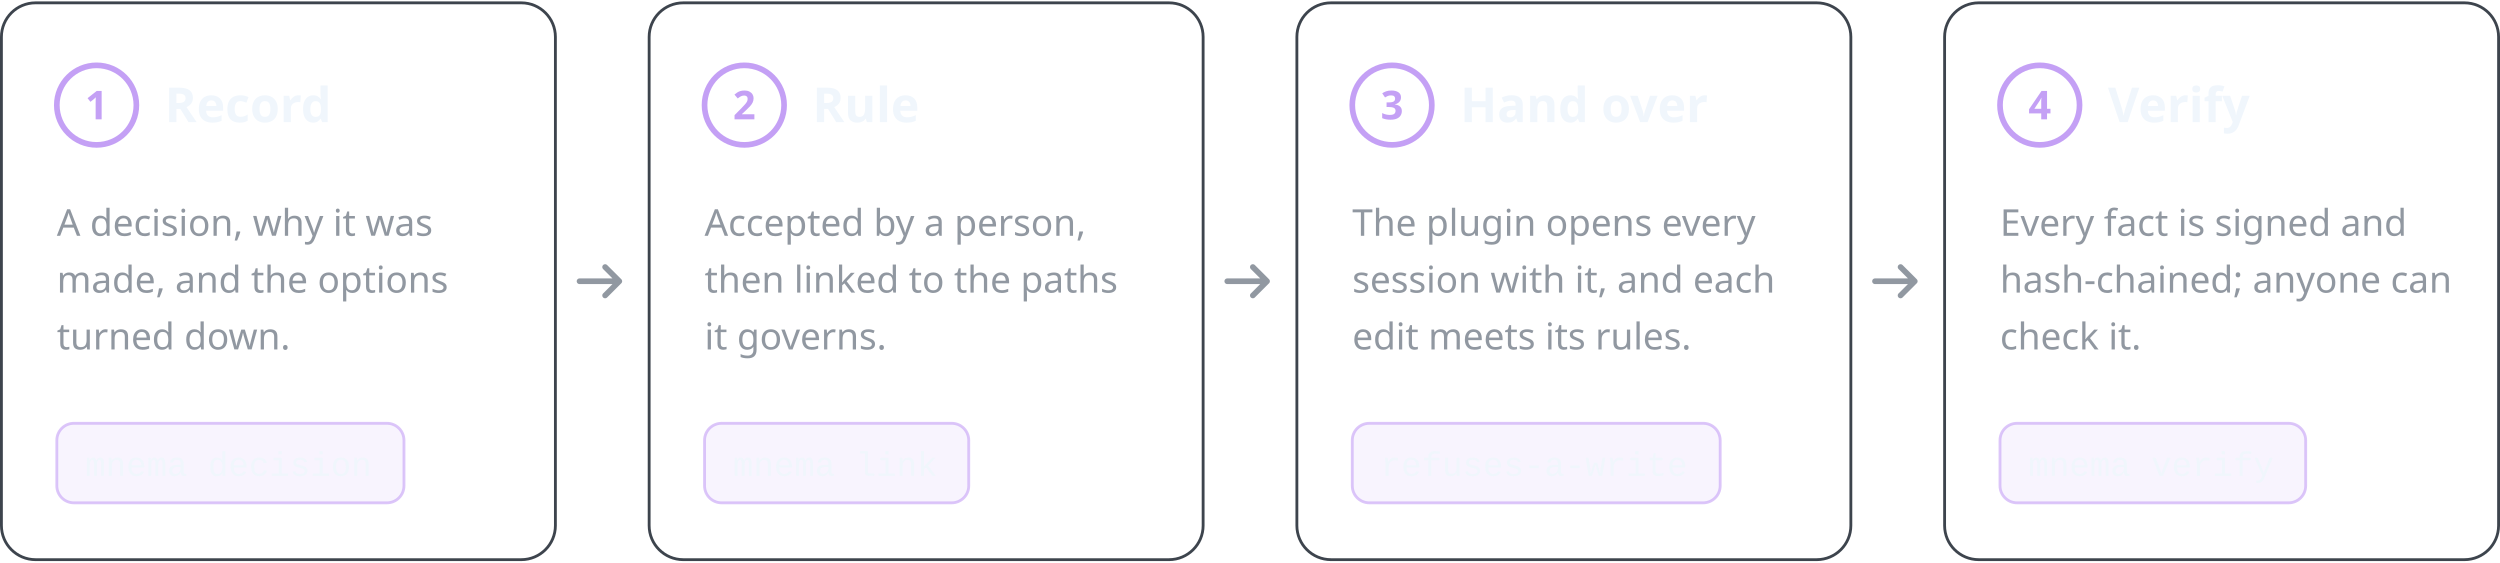
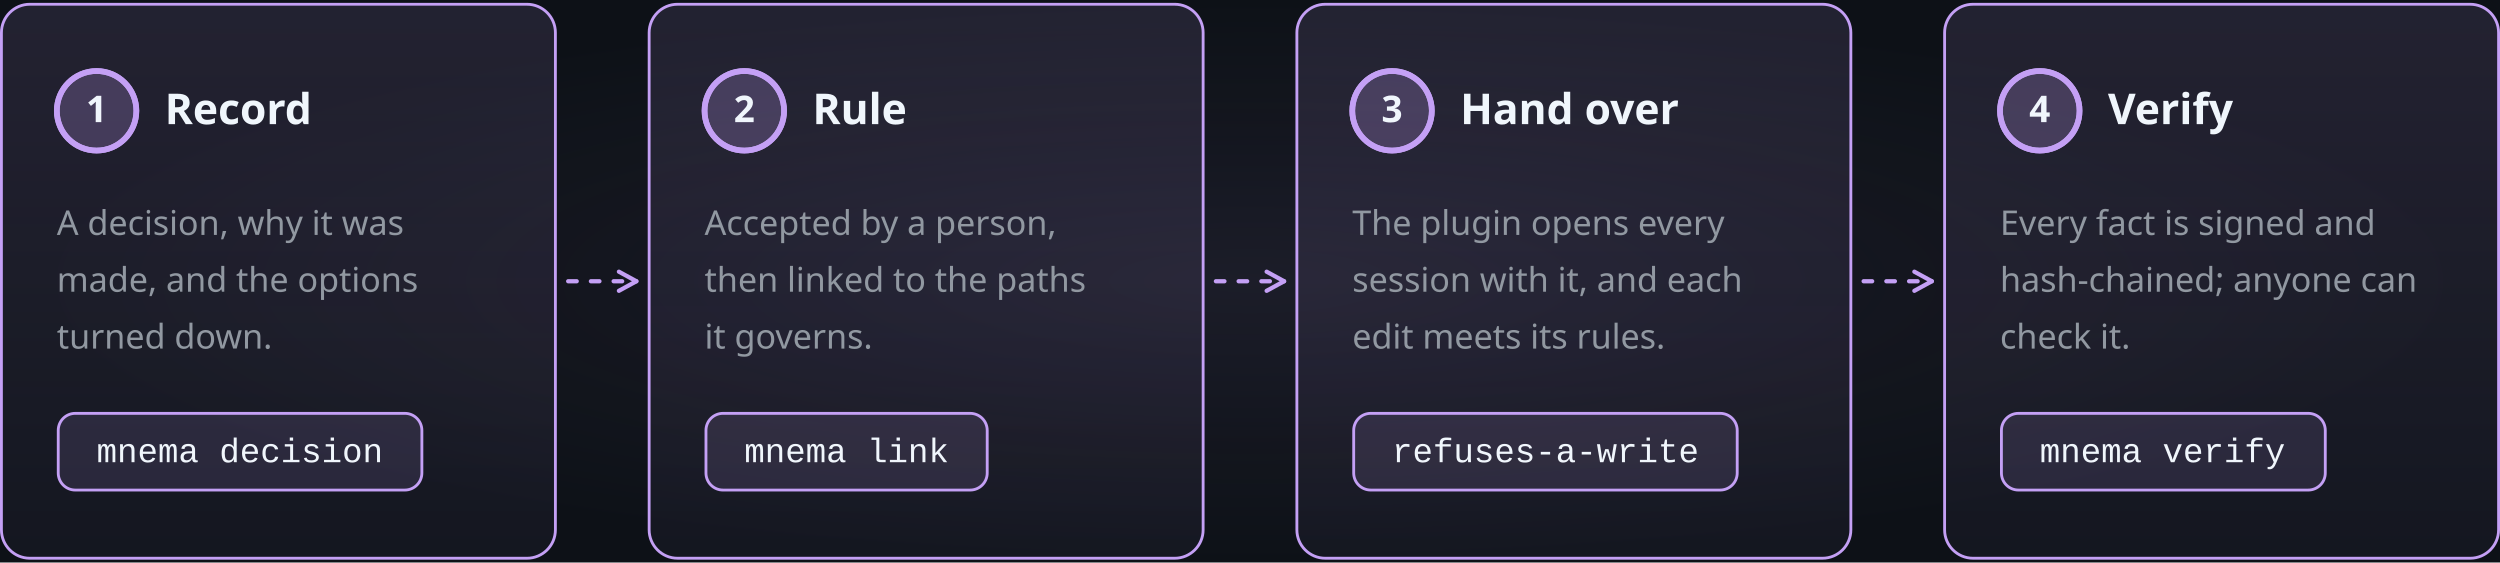
<svg xmlns="http://www.w3.org/2000/svg" width="880" height="198" viewBox="0 0 880 198" role="img" aria-label="How mnema works: record, rule, hand over, verify">
-   <rect x="0.5" y="1" width="195" height="196" rx="12" fill="none" stroke="#3d444d" />
-   <circle cx="34" cy="37" r="14" fill="none" stroke="#c4a0f5" stroke-width="2" />
-   <text x="34" y="42" font-family="-apple-system,BlinkMacSystemFont,'Segoe UI','Noto Sans',Helvetica,Arial,sans-serif" font-size="14" font-weight="700" fill="#c4a0f5" text-anchor="middle">1</text>
-   <text x="58" y="43" font-family="-apple-system,BlinkMacSystemFont,'Segoe UI','Noto Sans',Helvetica,Arial,sans-serif" font-size="17" font-weight="600" fill="#f0f6fc">Record</text>
-   <text x="20" y="83" font-family="-apple-system,BlinkMacSystemFont,'Segoe UI','Noto Sans',Helvetica,Arial,sans-serif" font-size="13" fill="#9198a1">A decision, why it was</text>
-   <text x="20" y="103" font-family="-apple-system,BlinkMacSystemFont,'Segoe UI','Noto Sans',Helvetica,Arial,sans-serif" font-size="13" fill="#9198a1">made, and the options</text>
-   <text x="20" y="123" font-family="-apple-system,BlinkMacSystemFont,'Segoe UI','Noto Sans',Helvetica,Arial,sans-serif" font-size="13" fill="#9198a1">turned down.</text>
-   <rect x="20" y="149" width="122.2" height="28" rx="6" fill="#c4a0f5" fill-opacity="0.12" stroke="#c4a0f5" stroke-opacity="0.6" />
-   <text x="30" y="167.5" font-family="ui-monospace,SFMono-Regular,'SF Mono',Menlo,Consolas,'Liberation Mono',monospace" font-size="12" fill="#f0f6fc">mnema decision</text>
-   <path d="M204 99H218M213 94L218 99L213 104" fill="none" stroke="#9198a1" stroke-width="2" stroke-linecap="round" stroke-linejoin="round" />
-   <rect x="228.5" y="1" width="195" height="196" rx="12" fill="none" stroke="#3d444d" />
-   <circle cx="262" cy="37" r="14" fill="none" stroke="#c4a0f5" stroke-width="2" />
-   <text x="262" y="42" font-family="-apple-system,BlinkMacSystemFont,'Segoe UI','Noto Sans',Helvetica,Arial,sans-serif" font-size="14" font-weight="700" fill="#c4a0f5" text-anchor="middle">2</text>
-   <text x="286" y="43" font-family="-apple-system,BlinkMacSystemFont,'Segoe UI','Noto Sans',Helvetica,Arial,sans-serif" font-size="17" font-weight="600" fill="#f0f6fc">Rule</text>
-   <text x="248" y="83" font-family="-apple-system,BlinkMacSystemFont,'Segoe UI','Noto Sans',Helvetica,Arial,sans-serif" font-size="13" fill="#9198a1">Accepted by a person,</text>
-   <text x="248" y="103" font-family="-apple-system,BlinkMacSystemFont,'Segoe UI','Noto Sans',Helvetica,Arial,sans-serif" font-size="13" fill="#9198a1">then linked to the paths</text>
-   <text x="248" y="123" font-family="-apple-system,BlinkMacSystemFont,'Segoe UI','Noto Sans',Helvetica,Arial,sans-serif" font-size="13" fill="#9198a1">it governs.</text>
-   <rect x="248" y="149" width="93" height="28" rx="6" fill="#c4a0f5" fill-opacity="0.12" stroke="#c4a0f5" stroke-opacity="0.6" />
-   <text x="258" y="167.5" font-family="ui-monospace,SFMono-Regular,'SF Mono',Menlo,Consolas,'Liberation Mono',monospace" font-size="12" fill="#f0f6fc">mnema link</text>
-   <path d="M432 99H446M441 94L446 99L441 104" fill="none" stroke="#9198a1" stroke-width="2" stroke-linecap="round" stroke-linejoin="round" />
-   <rect x="456.5" y="1" width="195" height="196" rx="12" fill="none" stroke="#3d444d" />
-   <circle cx="490" cy="37" r="14" fill="none" stroke="#c4a0f5" stroke-width="2" />
-   <text x="490" y="42" font-family="-apple-system,BlinkMacSystemFont,'Segoe UI','Noto Sans',Helvetica,Arial,sans-serif" font-size="14" font-weight="700" fill="#c4a0f5" text-anchor="middle">3</text>
-   <text x="514" y="43" font-family="-apple-system,BlinkMacSystemFont,'Segoe UI','Noto Sans',Helvetica,Arial,sans-serif" font-size="17" font-weight="600" fill="#f0f6fc">Hand over</text>
-   <text x="476" y="83" font-family="-apple-system,BlinkMacSystemFont,'Segoe UI','Noto Sans',Helvetica,Arial,sans-serif" font-size="13" fill="#9198a1">The plugin opens every</text>
-   <text x="476" y="103" font-family="-apple-system,BlinkMacSystemFont,'Segoe UI','Noto Sans',Helvetica,Arial,sans-serif" font-size="13" fill="#9198a1">session with it, and each</text>
-   <text x="476" y="123" font-family="-apple-system,BlinkMacSystemFont,'Segoe UI','Noto Sans',Helvetica,Arial,sans-serif" font-size="13" fill="#9198a1">edit meets its rules.</text>
-   <rect x="476" y="149" width="129.5" height="28" rx="6" fill="#c4a0f5" fill-opacity="0.12" stroke="#c4a0f5" stroke-opacity="0.6" />
-   <text x="486" y="167.5" font-family="ui-monospace,SFMono-Regular,'SF Mono',Menlo,Consolas,'Liberation Mono',monospace" font-size="12" fill="#f0f6fc">refuses-a-write</text>
-   <path d="M660 99H674M669 94L674 99L669 104" fill="none" stroke="#9198a1" stroke-width="2" stroke-linecap="round" stroke-linejoin="round" />
-   <rect x="684.5" y="1" width="195" height="196" rx="12" fill="none" stroke="#3d444d" />
-   <circle cx="718" cy="37" r="14" fill="none" stroke="#c4a0f5" stroke-width="2" />
-   <text x="718" y="42" font-family="-apple-system,BlinkMacSystemFont,'Segoe UI','Noto Sans',Helvetica,Arial,sans-serif" font-size="14" font-weight="700" fill="#c4a0f5" text-anchor="middle">4</text>
-   <text x="742" y="43" font-family="-apple-system,BlinkMacSystemFont,'Segoe UI','Noto Sans',Helvetica,Arial,sans-serif" font-size="17" font-weight="600" fill="#f0f6fc">Verify</text>
-   <text x="704" y="83" font-family="-apple-system,BlinkMacSystemFont,'Segoe UI','Noto Sans',Helvetica,Arial,sans-serif" font-size="13" fill="#9198a1">Every fact is signed and</text>
-   <text x="704" y="103" font-family="-apple-system,BlinkMacSystemFont,'Segoe UI','Noto Sans',Helvetica,Arial,sans-serif" font-size="13" fill="#9198a1">hash-chained; anyone can</text>
-   <text x="704" y="123" font-family="-apple-system,BlinkMacSystemFont,'Segoe UI','Noto Sans',Helvetica,Arial,sans-serif" font-size="13" fill="#9198a1">check it.</text>
-   <rect x="704" y="149" width="107.6" height="28" rx="6" fill="#c4a0f5" fill-opacity="0.12" stroke="#c4a0f5" stroke-opacity="0.6" />
-   <text x="714" y="167.5" font-family="ui-monospace,SFMono-Regular,'SF Mono',Menlo,Consolas,'Liberation Mono',monospace" font-size="12" fill="#f0f6fc">mnema verify</text>
+   <style>
+ .a{animation-duration:9s;animation-iteration-count:infinite;animation-timing-function:ease-in-out}
+ @keyframes k0{0%{opacity:0}3.89%{opacity:0}5.56%{opacity:1}11.11%{opacity:0}100%{opacity:0}}
+ @keyframes k1{0%{opacity:0}4.44%{opacity:0}6.11%{opacity:1}12.78%{opacity:0}100%{opacity:0}}
+ @keyframes k2{0%{opacity:0}4.44%{opacity:0}7.78%{opacity:1}88.89%{opacity:1}92.22%{opacity:0}100%{opacity:0}}
+ @keyframes k3{0%{transform:translate(200px,99px)}16.67%{transform:translate(200px,99px)}24.44%{transform:translate(224px,99px)}25.56%{transform:translate(224px,99px)}26.67%{transform:translate(200px,99px)}100%{transform:translate(200px,99px)}}
+ @keyframes k4{0%{opacity:0}16.67%{opacity:0}18%{opacity:1}23.11%{opacity:1}25%{opacity:0}100%{opacity:0}}
+ @keyframes k5{0%{opacity:0}12.22%{opacity:0}15.56%{opacity:1}88.89%{opacity:1}92.22%{opacity:0}100%{opacity:0}}
+ @keyframes k6{0%{opacity:0}16.67%{opacity:0}20%{opacity:1}88.89%{opacity:1}92.22%{opacity:0}100%{opacity:0}}
+ @keyframes k7{0%{stroke-dashoffset:24}12.22%{stroke-dashoffset:24}17.78%{stroke-dashoffset:0}22.78%{stroke-dashoffset:0}23.89%{stroke-dashoffset:24}100%{stroke-dashoffset:24}}
+ @keyframes k8{0%{opacity:0}12.22%{opacity:0}14.44%{opacity:1}20%{opacity:1}22.22%{opacity:0}100%{opacity:0}}
+ @keyframes k9{0%{opacity:0}23.89%{opacity:0}25.56%{opacity:1}31.11%{opacity:0}100%{opacity:0}}
+ @keyframes k10{0%{opacity:0}24.44%{opacity:0}26.11%{opacity:1}32.78%{opacity:0}100%{opacity:0}}
+ @keyframes k11{0%{opacity:0}24.44%{opacity:0}27.78%{opacity:1}88.89%{opacity:1}92.22%{opacity:0}100%{opacity:0}}
+ @keyframes k12{0%{transform:translate(428px,99px)}34.44%{transform:translate(428px,99px)}42.22%{transform:translate(452px,99px)}43.33%{transform:translate(452px,99px)}44.44%{transform:translate(428px,99px)}100%{transform:translate(428px,99px)}}
+ @keyframes k13{0%{opacity:0}34.44%{opacity:0}35.78%{opacity:1}40.89%{opacity:1}42.78%{opacity:0}100%{opacity:0}}
+ @keyframes k14{0%{opacity:0}30%{opacity:0}33.33%{opacity:1}88.89%{opacity:1}92.22%{opacity:0}100%{opacity:0}}
+ @keyframes k15{0%{opacity:0}34.44%{opacity:0}37.78%{opacity:1}88.89%{opacity:1}92.22%{opacity:0}100%{opacity:0}}
+ @keyframes k16{0%{stroke-dashoffset:24}30%{stroke-dashoffset:24}35.56%{stroke-dashoffset:0}40.56%{stroke-dashoffset:0}41.67%{stroke-dashoffset:24}100%{stroke-dashoffset:24}}
+ @keyframes k17{0%{opacity:0}30%{opacity:0}32.22%{opacity:1}37.78%{opacity:1}40%{opacity:0}100%{opacity:0}}
+ @keyframes k18{0%{opacity:0}41.67%{opacity:0}43.33%{opacity:1}48.89%{opacity:0}100%{opacity:0}}
+ @keyframes k19{0%{opacity:0}42.22%{opacity:0}43.89%{opacity:1}50.56%{opacity:0}100%{opacity:0}}
+ @keyframes k20{0%{opacity:0}42.22%{opacity:0}45.56%{opacity:1}88.89%{opacity:1}92.22%{opacity:0}100%{opacity:0}}
+ @keyframes k21{0%{transform:translate(656px,99px)}52.22%{transform:translate(656px,99px)}60%{transform:translate(680px,99px)}61.11%{transform:translate(680px,99px)}62.22%{transform:translate(656px,99px)}100%{transform:translate(656px,99px)}}
+ @keyframes k22{0%{opacity:0}52.22%{opacity:0}53.56%{opacity:1}58.67%{opacity:1}60.56%{opacity:0}100%{opacity:0}}
+ @keyframes k23{0%{opacity:0}47.78%{opacity:0}51.11%{opacity:1}88.89%{opacity:1}92.22%{opacity:0}100%{opacity:0}}
+ @keyframes k24{0%{opacity:0}52.22%{opacity:0}55.56%{opacity:1}88.89%{opacity:1}92.22%{opacity:0}100%{opacity:0}}
+ @keyframes k25{0%{stroke-dashoffset:24}47.78%{stroke-dashoffset:24}53.33%{stroke-dashoffset:0}58.33%{stroke-dashoffset:0}59.44%{stroke-dashoffset:24}100%{stroke-dashoffset:24}}
+ @keyframes k26{0%{opacity:0}47.78%{opacity:0}50%{opacity:1}55.56%{opacity:1}57.78%{opacity:0}100%{opacity:0}}
+ @keyframes k27{0%{opacity:0}59.44%{opacity:0}61.11%{opacity:1}66.67%{opacity:0}100%{opacity:0}}
+ @keyframes k28{0%{opacity:0}60%{opacity:0}61.67%{opacity:1}68.33%{opacity:0}100%{opacity:0}}
+ @keyframes k29{0%{opacity:0}60%{opacity:0}63.33%{opacity:1}88.89%{opacity:1}92.22%{opacity:0}100%{opacity:0}}
+ @media (prefers-reduced-motion: reduce){.a{animation:none!important}}
+ </style>
+   <defs>
+     <radialGradient id="glow" cx="0.5" cy="0.5" r="0.5">
+       <stop offset="0" stop-color="#c4a0f5" stop-opacity="0.16" />
+       <stop offset="0.6" stop-color="#c4a0f5" stop-opacity="0.06" />
+       <stop offset="1" stop-color="#c4a0f5" stop-opacity="0" />
+     </radialGradient>
+     <linearGradient id="tint" x1="0" y1="0" x2="0" y2="1">
+       <stop offset="0" stop-color="#c4a0f5" stop-opacity="0.12" />
+       <stop offset="1" stop-color="#c4a0f5" stop-opacity="0.04" />
+     </linearGradient>
+   </defs>
+   <rect width="880" height="198" fill="#0d1117" />
+   <ellipse cx="440" cy="99" rx="420" ry="98" fill="url(#glow)" opacity="0.5" />
+   <rect x="0.5" y="1.5" width="195" height="195" rx="10" fill="url(#tint)" stroke="#c4a0f5" />
+   <rect class="a" style="animation-name:k0" opacity="0" x="1.5" y="2.5" width="193" height="193" rx="9" fill="none" stroke="#c4a0f5" stroke-width="3" />
+   <rect class="a" style="animation-name:k1" opacity="0" x="16" y="21" width="36" height="36" rx="18" fill="none" stroke="#c4a0f5" stroke-width="2" />
+   <rect x="20" y="25" width="28" height="28" rx="14" fill="none" stroke="#c4a0f5" stroke-width="2" />
+   <rect class="a" style="animation-name:k2" x="20" y="25" width="28" height="28" rx="14" fill="#c4a0f5" fill-opacity="0.22" stroke="#c4a0f5" stroke-width="2" />
+   <text x="34" y="43" font-family="-apple-system,BlinkMacSystemFont,'Segoe UI','Noto Sans',Helvetica,Arial,sans-serif" font-size="13" font-weight="600" fill="#f0f6fc" text-anchor="middle">1</text>
+   <text x="58" y="43.7" font-family="-apple-system,BlinkMacSystemFont,'Segoe UI','Noto Sans',Helvetica,Arial,sans-serif" font-size="15" font-weight="600" fill="#f0f6fc">Record</text>
+   <text x="20" y="82.7" font-family="-apple-system,BlinkMacSystemFont,'Segoe UI','Noto Sans',Helvetica,Arial,sans-serif" font-size="12" fill="#9198a1">A decision, why it was</text>
+   <text x="20" y="102.7" font-family="-apple-system,BlinkMacSystemFont,'Segoe UI','Noto Sans',Helvetica,Arial,sans-serif" font-size="12" fill="#9198a1">made, and the options</text>
+   <text x="20" y="122.7" font-family="-apple-system,BlinkMacSystemFont,'Segoe UI','Noto Sans',Helvetica,Arial,sans-serif" font-size="12" fill="#9198a1">turned down.</text>
+   <rect x="20.5" y="145.5" width="128" height="27" rx="6" fill="#c4a0f5" fill-opacity="0.12" stroke="#c4a0f5" />
+   <text x="34" y="162.7" font-family="ui-monospace,SFMono-Regular,'SF Mono',Menlo,Consolas,'Liberation Mono',monospace" font-size="12" fill="#f0f6fc">mnema decision</text>
+   <path class="a" style="animation-name:k5" d="M200 99L224 99" fill="none" stroke="#c4a0f5" stroke-dasharray="3 5" stroke-linecap="round" stroke-width="1.5" />
+   <path class="a" style="animation-name:k6" d="M217.86 95.64L224 99L217.86 102.36" fill="none" stroke="#c4a0f5" stroke-width="1.5" stroke-linecap="round" stroke-linejoin="round" />
+   <path class="a" style="animation-name:k7,k8" opacity="0" d="M200 99L224 99" fill="none" stroke="#c4a0f5" stroke-width="2" stroke-linecap="round" stroke-dasharray="24 24" />
+   <g class="a" style="animation-name:k3,k4" opacity="0">
+     <circle r="8" fill="#c4a0f5" fill-opacity="0.22" />
+     <circle r="4" fill="#c4a0f5" />
+   </g>
+   <rect x="228.5" y="1.5" width="195" height="195" rx="10" fill="url(#tint)" stroke="#c4a0f5" />
+   <rect class="a" style="animation-name:k9" opacity="0" x="229.5" y="2.5" width="193" height="193" rx="9" fill="none" stroke="#c4a0f5" stroke-width="3" />
+   <rect class="a" style="animation-name:k10" opacity="0" x="244" y="21" width="36" height="36" rx="18" fill="none" stroke="#c4a0f5" stroke-width="2" />
+   <rect x="248" y="25" width="28" height="28" rx="14" fill="none" stroke="#c4a0f5" stroke-width="2" />
+   <rect class="a" style="animation-name:k11" x="248" y="25" width="28" height="28" rx="14" fill="#c4a0f5" fill-opacity="0.22" stroke="#c4a0f5" stroke-width="2" />
+   <text x="262" y="43" font-family="-apple-system,BlinkMacSystemFont,'Segoe UI','Noto Sans',Helvetica,Arial,sans-serif" font-size="13" font-weight="600" fill="#f0f6fc" text-anchor="middle">2</text>
+   <text x="286" y="43.7" font-family="-apple-system,BlinkMacSystemFont,'Segoe UI','Noto Sans',Helvetica,Arial,sans-serif" font-size="15" font-weight="600" fill="#f0f6fc">Rule</text>
+   <text x="248" y="82.7" font-family="-apple-system,BlinkMacSystemFont,'Segoe UI','Noto Sans',Helvetica,Arial,sans-serif" font-size="12" fill="#9198a1">Accepted by a person,</text>
+   <text x="248" y="102.7" font-family="-apple-system,BlinkMacSystemFont,'Segoe UI','Noto Sans',Helvetica,Arial,sans-serif" font-size="12" fill="#9198a1">then linked to the paths</text>
+   <text x="248" y="122.7" font-family="-apple-system,BlinkMacSystemFont,'Segoe UI','Noto Sans',Helvetica,Arial,sans-serif" font-size="12" fill="#9198a1">it governs.</text>
+   <rect x="248.5" y="145.5" width="99" height="27" rx="6" fill="#c4a0f5" fill-opacity="0.12" stroke="#c4a0f5" />
+   <text x="262" y="162.7" font-family="ui-monospace,SFMono-Regular,'SF Mono',Menlo,Consolas,'Liberation Mono',monospace" font-size="12" fill="#f0f6fc">mnema link</text>
+   <path class="a" style="animation-name:k14" d="M428 99L452 99" fill="none" stroke="#c4a0f5" stroke-dasharray="3 5" stroke-linecap="round" stroke-width="1.5" />
+   <path class="a" style="animation-name:k15" d="M445.86 95.64L452 99L445.86 102.36" fill="none" stroke="#c4a0f5" stroke-width="1.5" stroke-linecap="round" stroke-linejoin="round" />
+   <path class="a" style="animation-name:k16,k17" opacity="0" d="M428 99L452 99" fill="none" stroke="#c4a0f5" stroke-width="2" stroke-linecap="round" stroke-dasharray="24 24" />
+   <g class="a" style="animation-name:k12,k13" opacity="0">
+     <circle r="8" fill="#c4a0f5" fill-opacity="0.22" />
+     <circle r="4" fill="#c4a0f5" />
+   </g>
+   <rect x="456.5" y="1.5" width="195" height="195" rx="10" fill="url(#tint)" stroke="#c4a0f5" />
+   <rect class="a" style="animation-name:k18" opacity="0" x="457.5" y="2.5" width="193" height="193" rx="9" fill="none" stroke="#c4a0f5" stroke-width="3" />
+   <rect class="a" style="animation-name:k19" opacity="0" x="472" y="21" width="36" height="36" rx="18" fill="none" stroke="#c4a0f5" stroke-width="2" />
+   <rect x="476" y="25" width="28" height="28" rx="14" fill="none" stroke="#c4a0f5" stroke-width="2" />
+   <rect class="a" style="animation-name:k20" x="476" y="25" width="28" height="28" rx="14" fill="#c4a0f5" fill-opacity="0.22" stroke="#c4a0f5" stroke-width="2" />
+   <text x="490" y="43" font-family="-apple-system,BlinkMacSystemFont,'Segoe UI','Noto Sans',Helvetica,Arial,sans-serif" font-size="13" font-weight="600" fill="#f0f6fc" text-anchor="middle">3</text>
+   <text x="514" y="43.7" font-family="-apple-system,BlinkMacSystemFont,'Segoe UI','Noto Sans',Helvetica,Arial,sans-serif" font-size="15" font-weight="600" fill="#f0f6fc">Hand over</text>
+   <text x="476" y="82.7" font-family="-apple-system,BlinkMacSystemFont,'Segoe UI','Noto Sans',Helvetica,Arial,sans-serif" font-size="12" fill="#9198a1">The plugin opens every</text>
+   <text x="476" y="102.7" font-family="-apple-system,BlinkMacSystemFont,'Segoe UI','Noto Sans',Helvetica,Arial,sans-serif" font-size="12" fill="#9198a1">session with it, and each</text>
+   <text x="476" y="122.7" font-family="-apple-system,BlinkMacSystemFont,'Segoe UI','Noto Sans',Helvetica,Arial,sans-serif" font-size="12" fill="#9198a1">edit meets its rules.</text>
+   <rect x="476.5" y="145.5" width="135" height="27" rx="6" fill="#c4a0f5" fill-opacity="0.12" stroke="#c4a0f5" />
+   <text x="490" y="162.7" font-family="ui-monospace,SFMono-Regular,'SF Mono',Menlo,Consolas,'Liberation Mono',monospace" font-size="12" fill="#f0f6fc">refuses-a-write</text>
+   <path class="a" style="animation-name:k23" d="M656 99L680 99" fill="none" stroke="#c4a0f5" stroke-dasharray="3 5" stroke-linecap="round" stroke-width="1.5" />
+   <path class="a" style="animation-name:k24" d="M673.86 95.64L680 99L673.86 102.36" fill="none" stroke="#c4a0f5" stroke-width="1.5" stroke-linecap="round" stroke-linejoin="round" />
+   <path class="a" style="animation-name:k25,k26" opacity="0" d="M656 99L680 99" fill="none" stroke="#c4a0f5" stroke-width="2" stroke-linecap="round" stroke-dasharray="24 24" />
+   <g class="a" style="animation-name:k21,k22" opacity="0">
+     <circle r="8" fill="#c4a0f5" fill-opacity="0.22" />
+     <circle r="4" fill="#c4a0f5" />
+   </g>
+   <rect x="684.5" y="1.5" width="195" height="195" rx="10" fill="url(#tint)" stroke="#c4a0f5" />
+   <rect class="a" style="animation-name:k27" opacity="0" x="685.5" y="2.5" width="193" height="193" rx="9" fill="none" stroke="#c4a0f5" stroke-width="3" />
+   <rect class="a" style="animation-name:k28" opacity="0" x="700" y="21" width="36" height="36" rx="18" fill="none" stroke="#c4a0f5" stroke-width="2" />
+   <rect x="704" y="25" width="28" height="28" rx="14" fill="none" stroke="#c4a0f5" stroke-width="2" />
+   <rect class="a" style="animation-name:k29" x="704" y="25" width="28" height="28" rx="14" fill="#c4a0f5" fill-opacity="0.22" stroke="#c4a0f5" stroke-width="2" />
+   <text x="718" y="43" font-family="-apple-system,BlinkMacSystemFont,'Segoe UI','Noto Sans',Helvetica,Arial,sans-serif" font-size="13" font-weight="600" fill="#f0f6fc" text-anchor="middle">4</text>
+   <text x="742" y="43.7" font-family="-apple-system,BlinkMacSystemFont,'Segoe UI','Noto Sans',Helvetica,Arial,sans-serif" font-size="15" font-weight="600" fill="#f0f6fc">Verify</text>
+   <text x="704" y="82.7" font-family="-apple-system,BlinkMacSystemFont,'Segoe UI','Noto Sans',Helvetica,Arial,sans-serif" font-size="12" fill="#9198a1">Every fact is signed and</text>
+   <text x="704" y="102.7" font-family="-apple-system,BlinkMacSystemFont,'Segoe UI','Noto Sans',Helvetica,Arial,sans-serif" font-size="12" fill="#9198a1">hash-chained; anyone can</text>
+   <text x="704" y="122.7" font-family="-apple-system,BlinkMacSystemFont,'Segoe UI','Noto Sans',Helvetica,Arial,sans-serif" font-size="12" fill="#9198a1">check it.</text>
+   <rect x="704.5" y="145.5" width="114" height="27" rx="6" fill="#c4a0f5" fill-opacity="0.12" stroke="#c4a0f5" />
+   <text x="718" y="162.7" font-family="ui-monospace,SFMono-Regular,'SF Mono',Menlo,Consolas,'Liberation Mono',monospace" font-size="12" fill="#f0f6fc">mnema verify</text>
</svg>
